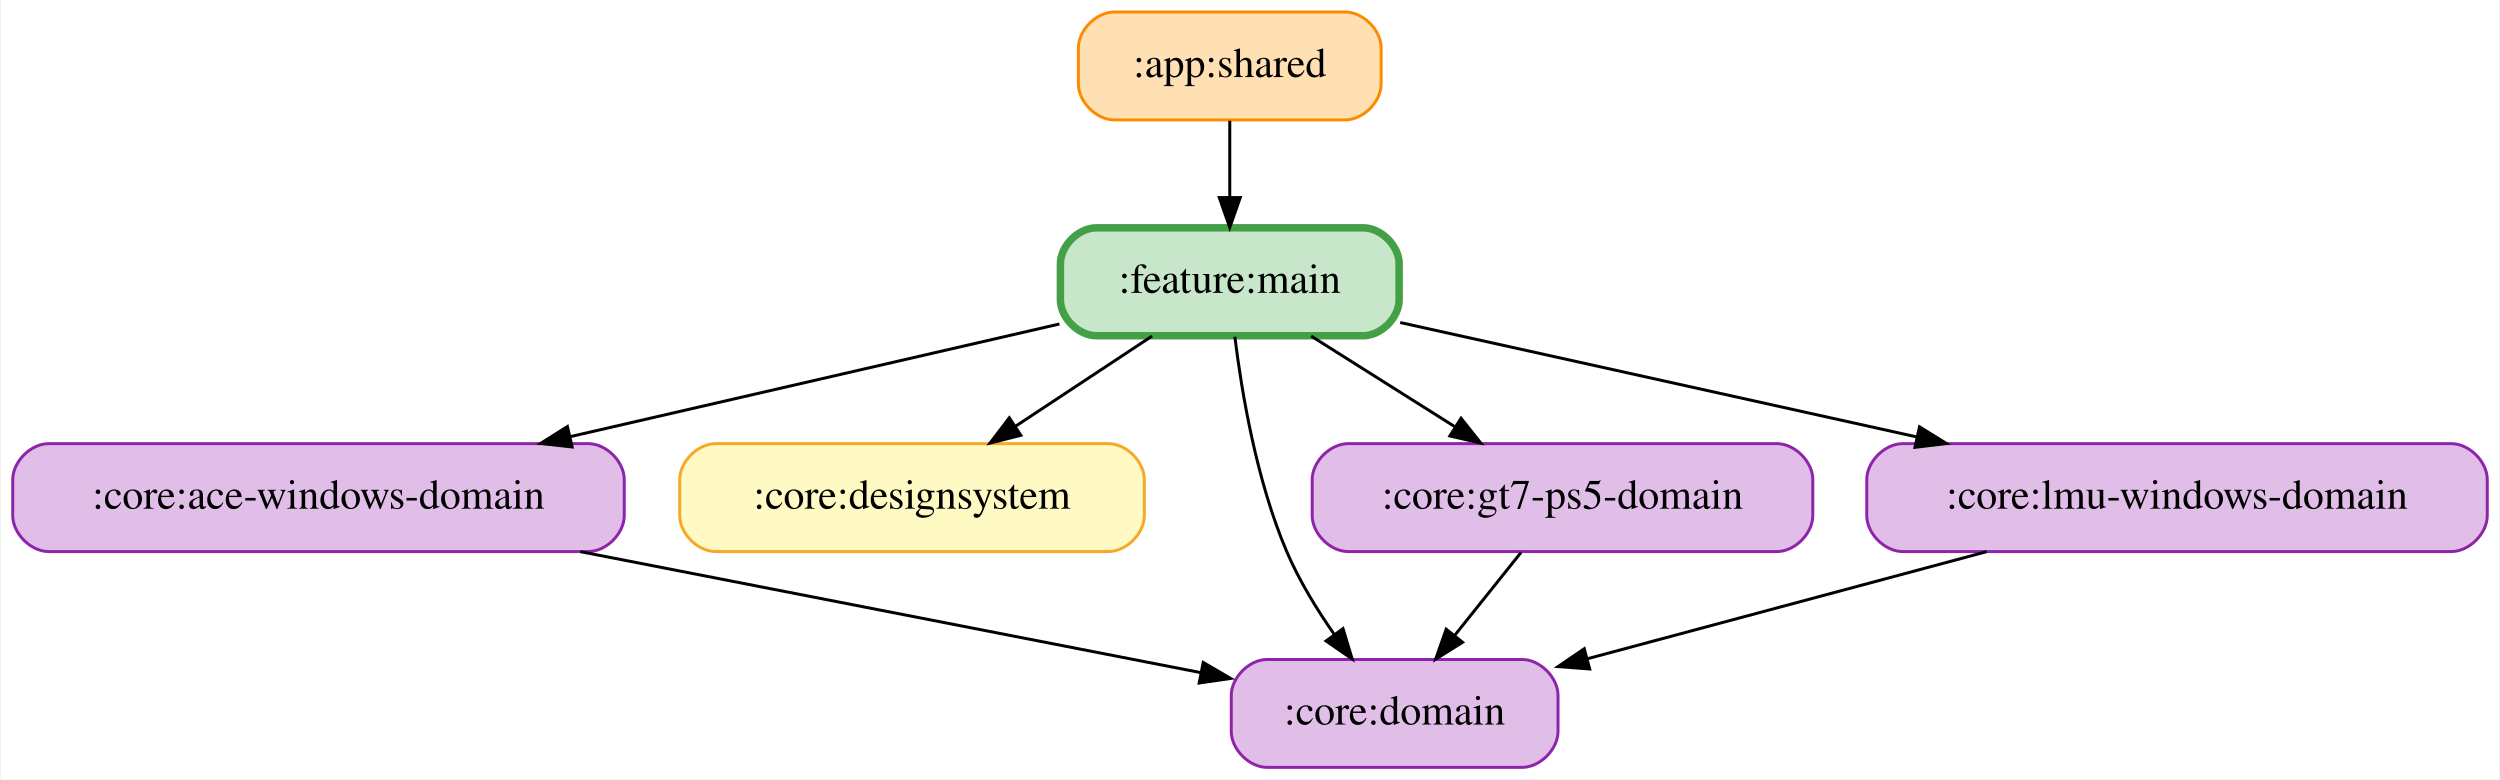
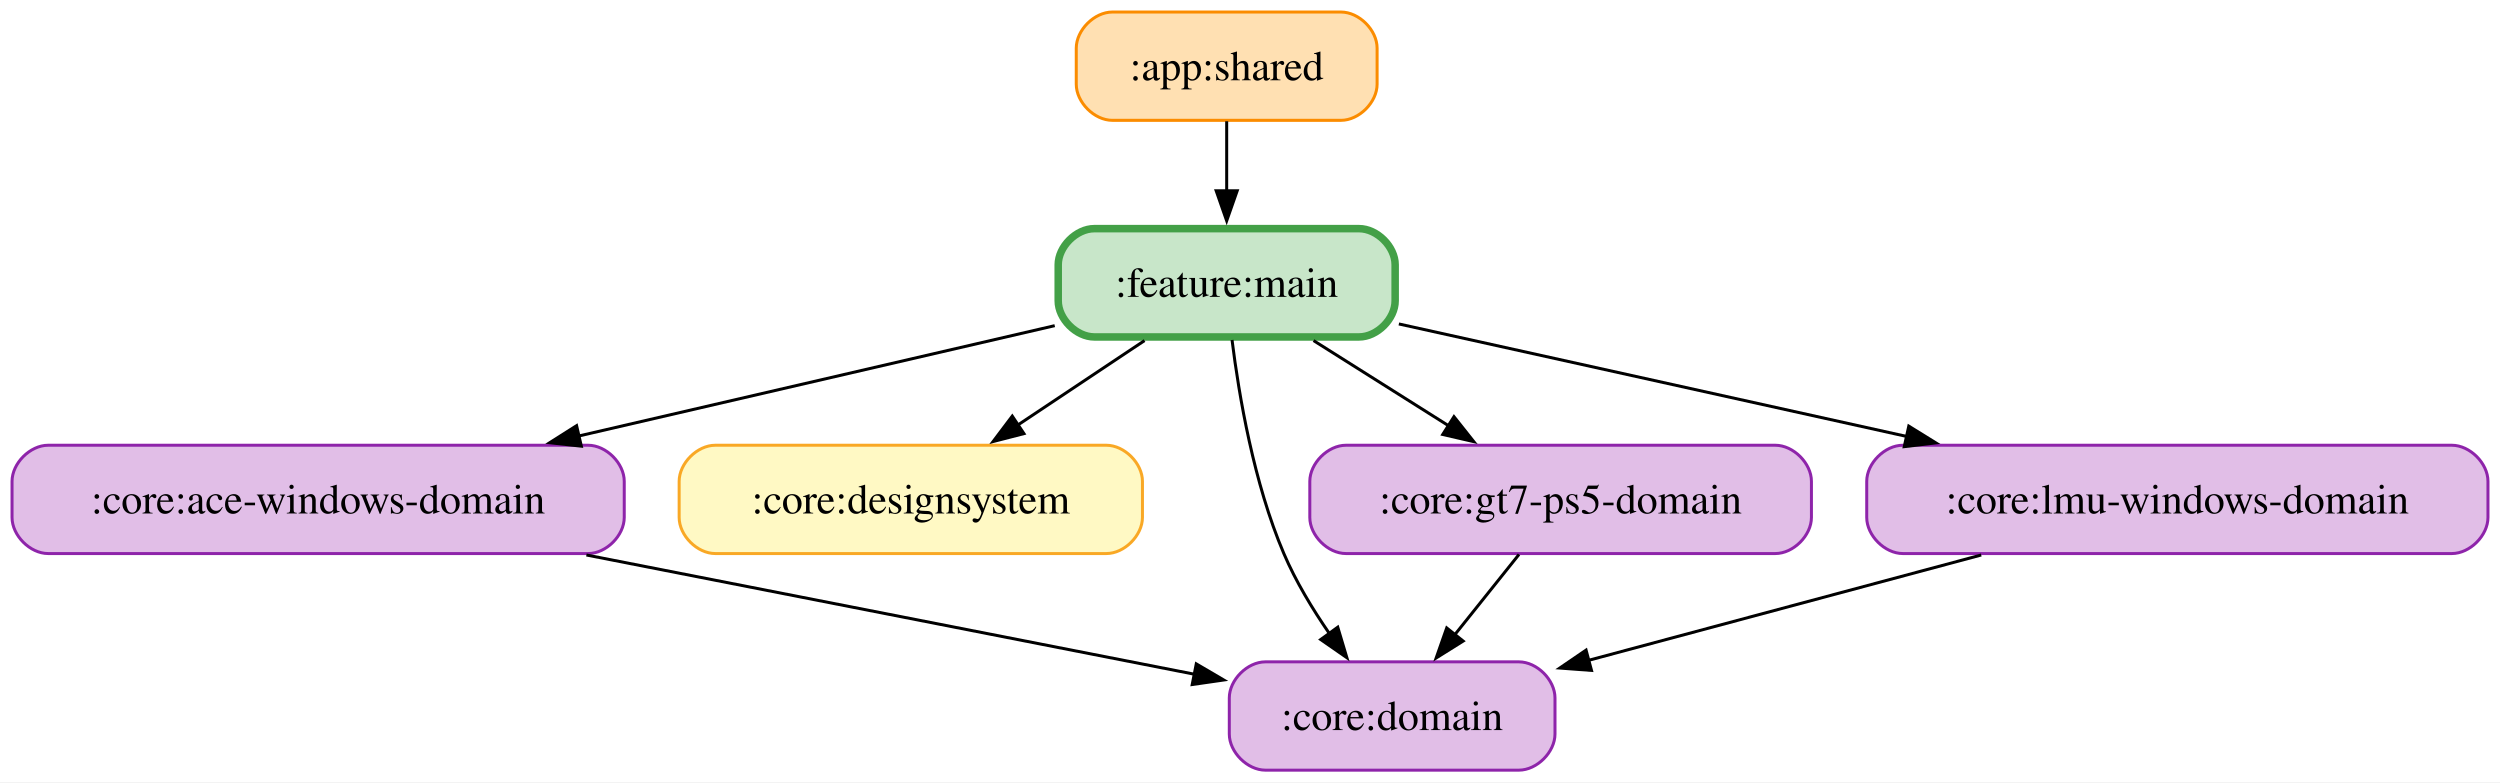
- <svg xmlns="http://www.w3.org/2000/svg" width="834pt" height="260pt" viewBox="0.00 0.00 833.50 260.00">
+ <svg xmlns="http://www.w3.org/2000/svg" width="831pt" height="260pt" viewBox="0.00 0.00 831.00 260.00">
  <g id="graph0" class="graph" transform="scale(1 1) rotate(0) translate(4 256)">
-     <polygon fill="white" stroke="transparent" points="-4,4 -4,-256 829.5,-256 829.5,4 -4,4" />
+     <polygon fill="white" stroke="none" points="-4,4 -4,-256 827,-256 827,4 -4,4" />
    <g id="node1" class="node">
-       <path fill="#ffe0b2" stroke="#fb8c00" d="M444.5,-252C444.5,-252 367.5,-252 367.5,-252 361.5,-252 355.5,-246 355.5,-240 355.5,-240 355.5,-228 355.5,-228 355.5,-222 361.5,-216 367.5,-216 367.5,-216 444.5,-216 444.5,-216 450.5,-216 456.5,-222 456.5,-228 456.5,-228 456.5,-240 456.5,-240 456.5,-246 450.5,-252 444.5,-252" />
-       <text text-anchor="middle" x="406" y="-230.3" font-family="Times,serif" font-size="14.00">:app:shared</text>
+       <path fill="#ffe0b2" stroke="#fb8c00" d="M441.75,-252C441.75,-252 365.75,-252 365.75,-252 359.75,-252 353.75,-246 353.75,-240 353.75,-240 353.75,-228 353.75,-228 353.75,-222 359.75,-216 365.75,-216 365.75,-216 441.75,-216 441.75,-216 447.75,-216 453.75,-222 453.75,-228 453.75,-228 453.75,-240 453.75,-240 453.75,-246 447.75,-252 441.75,-252" />
+       <text xml:space="preserve" text-anchor="middle" x="403.75" y="-229.32" font-family="Times,serif" font-size="14.00">:app:shared</text>
    </g>
    <g id="node7" class="node">
-       <path fill="#c8e6c9" stroke="#43a047" stroke-width="2.5" d="M450.5,-180C450.5,-180 361.5,-180 361.5,-180 355.5,-180 349.5,-174 349.5,-168 349.5,-168 349.5,-156 349.5,-156 349.5,-150 355.5,-144 361.5,-144 361.5,-144 450.5,-144 450.5,-144 456.5,-144 462.5,-150 462.5,-156 462.5,-156 462.5,-168 462.5,-168 462.5,-174 456.5,-180 450.5,-180" />
-       <text text-anchor="middle" x="406" y="-158.3" font-family="Times,serif" font-size="14.00">:feature:main</text>
+       <path fill="#c8e6c9" stroke="#43a047" stroke-width="2.5" d="M447.75,-180C447.75,-180 359.75,-180 359.75,-180 353.75,-180 347.75,-174 347.75,-168 347.75,-168 347.75,-156 347.75,-156 347.75,-150 353.75,-144 359.75,-144 359.75,-144 447.75,-144 447.75,-144 453.75,-144 459.75,-150 459.75,-156 459.75,-156 459.75,-168 459.75,-168 459.75,-174 453.75,-180 447.75,-180" />
+       <text xml:space="preserve" text-anchor="middle" x="403.75" y="-157.32" font-family="Times,serif" font-size="14.00">:feature:main</text>
    </g>
    <g id="edge1" class="edge">
-       <path fill="none" stroke="black" d="M406,-215.7C406,-207.98 406,-198.71 406,-190.11" />
-       <polygon fill="black" stroke="black" points="409.5,-190.1 406,-180.1 402.5,-190.1 409.5,-190.1" />
+       <path fill="none" stroke="black" d="M403.75,-215.7C403.75,-208.71 403.75,-200.44 403.75,-192.55" />
+       <polygon fill="black" stroke="black" points="407.25,-192.59 403.75,-182.59 400.25,-192.59 407.25,-192.59" />
    </g>
    <g id="node2" class="node">
-       <path fill="#e1bee7" stroke="#8e24aa" d="M192,-108C192,-108 12,-108 12,-108 6,-108 0,-102 0,-96 0,-96 0,-84 0,-84 0,-78 6,-72 12,-72 12,-72 192,-72 192,-72 198,-72 204,-78 204,-84 204,-84 204,-96 204,-96 204,-102 198,-108 192,-108" />
-       <text text-anchor="middle" x="102" y="-86.3" font-family="Times,serif" font-size="14.00">:core:ace-windows-domain</text>
+       <path fill="#e1bee7" stroke="#8e24aa" d="M191.5,-108C191.5,-108 12,-108 12,-108 6,-108 0,-102 0,-96 0,-96 0,-84 0,-84 0,-78 6,-72 12,-72 12,-72 191.5,-72 191.5,-72 197.5,-72 203.5,-78 203.5,-84 203.5,-84 203.5,-96 203.5,-96 203.5,-102 197.5,-108 191.5,-108" />
+       <text xml:space="preserve" text-anchor="middle" x="101.75" y="-85.33" font-family="Times,serif" font-size="14.00">:core:ace-windows-domain</text>
    </g>
    <g id="node4" class="node">
-       <path fill="#e1bee7" stroke="#8e24aa" d="M503.5,-36C503.5,-36 418.5,-36 418.5,-36 412.5,-36 406.5,-30 406.5,-24 406.5,-24 406.5,-12 406.5,-12 406.5,-6 412.5,0 418.5,0 418.5,0 503.5,0 503.5,0 509.5,0 515.5,-6 515.5,-12 515.5,-12 515.5,-24 515.5,-24 515.5,-30 509.5,-36 503.5,-36" />
-       <text text-anchor="middle" x="461" y="-14.3" font-family="Times,serif" font-size="14.00">:core:domain</text>
+       <path fill="#e1bee7" stroke="#8e24aa" d="M500.88,-36C500.88,-36 416.62,-36 416.62,-36 410.62,-36 404.62,-30 404.62,-24 404.62,-24 404.62,-12 404.62,-12 404.62,-6 410.62,0 416.62,0 416.62,0 500.88,0 500.88,0 506.88,0 512.88,-6 512.88,-12 512.88,-12 512.88,-24 512.88,-24 512.88,-30 506.88,-36 500.88,-36" />
+       <text xml:space="preserve" text-anchor="middle" x="458.75" y="-13.32" font-family="Times,serif" font-size="14.00">:core:domain</text>
    </g>
    <g id="edge2" class="edge">
-       <path fill="none" stroke="black" d="M189.36,-71.97C253.19,-59.52 338.34,-42.92 396.18,-31.64" />
-       <polygon fill="black" stroke="black" points="397.14,-35.02 406.29,-29.67 395.8,-28.15 397.14,-35.02" />
+       <path fill="none" stroke="black" d="M190.92,-71.52C253.74,-59.2 336.47,-42.98 393.26,-31.84" />
+       <polygon fill="black" stroke="black" points="393.64,-35.33 402.78,-29.97 392.29,-28.46 393.64,-35.33" />
    </g>
    <g id="node3" class="node">
-       <path fill="#fff9c4" stroke="#f9a825" d="M365.5,-108C365.5,-108 234.5,-108 234.5,-108 228.5,-108 222.5,-102 222.5,-96 222.5,-96 222.5,-84 222.5,-84 222.5,-78 228.5,-72 234.5,-72 234.5,-72 365.5,-72 365.5,-72 371.5,-72 377.5,-78 377.5,-84 377.5,-84 377.5,-96 377.5,-96 377.5,-102 371.5,-108 365.5,-108" />
-       <text text-anchor="middle" x="300" y="-86.3" font-family="Times,serif" font-size="14.00">:core:designsystem</text>
+       <path fill="#fff9c4" stroke="#f9a825" d="M363.75,-108C363.75,-108 233.75,-108 233.75,-108 227.75,-108 221.75,-102 221.75,-96 221.75,-96 221.75,-84 221.75,-84 221.75,-78 227.75,-72 233.75,-72 233.75,-72 363.75,-72 363.75,-72 369.75,-72 375.75,-78 375.75,-84 375.75,-84 375.75,-96 375.75,-96 375.75,-102 369.75,-108 363.75,-108" />
+       <text xml:space="preserve" text-anchor="middle" x="298.75" y="-85.33" font-family="Times,serif" font-size="14.00">:core:designsystem</text>
    </g>
    <g id="node5" class="node">
-       <path fill="#e1bee7" stroke="#8e24aa" d="M588.5,-108C588.5,-108 445.5,-108 445.5,-108 439.5,-108 433.5,-102 433.5,-96 433.5,-96 433.5,-84 433.5,-84 433.5,-78 439.5,-72 445.5,-72 445.5,-72 588.5,-72 588.5,-72 594.5,-72 600.5,-78 600.5,-84 600.5,-84 600.5,-96 600.5,-96 600.5,-102 594.5,-108 588.5,-108" />
-       <text text-anchor="middle" x="517" y="-86.3" font-family="Times,serif" font-size="14.00">:core:gt7-ps5-domain</text>
+       <path fill="#e1bee7" stroke="#8e24aa" d="M586.12,-108C586.12,-108 443.38,-108 443.38,-108 437.38,-108 431.38,-102 431.38,-96 431.38,-96 431.38,-84 431.38,-84 431.38,-78 437.38,-72 443.38,-72 443.38,-72 586.12,-72 586.12,-72 592.12,-72 598.12,-78 598.12,-84 598.12,-84 598.12,-96 598.12,-96 598.12,-102 592.12,-108 586.12,-108" />
+       <text xml:space="preserve" text-anchor="middle" x="514.75" y="-85.33" font-family="Times,serif" font-size="14.00">:core:gt7-ps5-domain</text>
    </g>
    <g id="edge3" class="edge">
-       <path fill="none" stroke="black" d="M503.16,-71.7C496.51,-63.39 488.42,-53.28 481.11,-44.14" />
-       <polygon fill="black" stroke="black" points="483.66,-41.73 474.68,-36.1 478.2,-46.1 483.66,-41.73" />
+       <path fill="none" stroke="black" d="M500.91,-71.7C494.46,-63.64 486.67,-53.89 479.54,-44.98" />
+       <polygon fill="black" stroke="black" points="482.36,-42.91 473.38,-37.29 476.89,-47.28 482.36,-42.91" />
    </g>
    <g id="node6" class="node">
-       <path fill="#e1bee7" stroke="#8e24aa" d="M813.5,-108C813.5,-108 630.5,-108 630.5,-108 624.5,-108 618.5,-102 618.5,-96 618.5,-96 618.5,-84 618.5,-84 618.5,-78 624.5,-72 630.5,-72 630.5,-72 813.5,-72 813.5,-72 819.5,-72 825.5,-78 825.5,-84 825.5,-84 825.5,-96 825.5,-96 825.5,-102 819.5,-108 813.5,-108" />
-       <text text-anchor="middle" x="722" y="-86.3" font-family="Times,serif" font-size="14.00">:core:lmu-windows-domain</text>
+       <path fill="#e1bee7" stroke="#8e24aa" d="M811,-108C811,-108 628.5,-108 628.5,-108 622.5,-108 616.5,-102 616.5,-96 616.5,-96 616.5,-84 616.5,-84 616.5,-78 622.5,-72 628.5,-72 628.5,-72 811,-72 811,-72 817,-72 823,-78 823,-84 823,-84 823,-96 823,-96 823,-102 817,-108 811,-108" />
+       <text xml:space="preserve" text-anchor="middle" x="719.75" y="-85.33" font-family="Times,serif" font-size="14.00">:core:lmu-windows-domain</text>
    </g>
    <g id="edge4" class="edge">
-       <path fill="none" stroke="black" d="M658.49,-71.97C618.06,-61.12 565.87,-47.13 525.29,-36.24" />
-       <polygon fill="black" stroke="black" points="526.07,-32.83 515.51,-33.62 524.26,-39.59 526.07,-32.83" />
+       <path fill="none" stroke="black" d="M654.56,-71.52C614.68,-60.82 563.82,-47.18 523.94,-36.48" />
+       <polygon fill="black" stroke="black" points="525.02,-33.15 514.46,-33.94 523.21,-39.91 525.02,-33.15" />
    </g>
    <g id="edge7" class="edge">
-       <path fill="none" stroke="black" d="M349.18,-147.92C303.24,-137.34 237.91,-122.3 185.95,-110.33" />
-       <polygon fill="black" stroke="black" points="186.61,-106.89 176.08,-108.06 185.04,-113.71 186.61,-106.89" />
+       <path fill="none" stroke="black" d="M346.59,-147.75C301.9,-137.39 239.05,-122.82 188.22,-111.04" />
+       <polygon fill="black" stroke="black" points="189.24,-107.69 178.71,-108.84 187.66,-114.51 189.24,-107.69" />
    </g>
    <g id="edge9" class="edge">
-       <path fill="none" stroke="black" d="M380.07,-143.88C366.34,-134.81 349.29,-123.55 334.46,-113.76" />
-       <polygon fill="black" stroke="black" points="336.3,-110.78 326.03,-108.19 332.45,-116.62 336.3,-110.78" />
+       <path fill="none" stroke="black" d="M376.44,-142.79C363.5,-134.17 347.89,-123.76 334.07,-114.55" />
+       <polygon fill="black" stroke="black" points="336.36,-111.87 326.1,-109.23 332.48,-117.69 336.36,-111.87" />
    </g>
    <g id="edge5" class="edge">
-       <path fill="none" stroke="black" d="M407.7,-143.67C409.95,-125.29 414.89,-95.69 425,-72 429.08,-62.43 434.99,-52.78 440.84,-44.39" />
-       <polygon fill="black" stroke="black" points="443.78,-46.29 446.84,-36.15 438.12,-42.17 443.78,-46.29" />
+       <path fill="none" stroke="black" d="M405.53,-142.99C407.82,-124.56 412.76,-95.39 422.75,-72 426.66,-62.84 432.24,-53.6 437.85,-45.46" />
+       <polygon fill="black" stroke="black" points="440.67,-47.53 443.7,-37.38 435,-43.42 440.67,-47.53" />
    </g>
    <g id="edge6" class="edge">
-       <path fill="none" stroke="black" d="M433.15,-143.88C447.53,-134.81 465.38,-123.55 480.91,-113.76" />
-       <polygon fill="black" stroke="black" points="483.15,-116.48 489.74,-108.19 479.42,-110.56 483.15,-116.48" />
+       <path fill="none" stroke="black" d="M432.62,-142.79C446.43,-134.08 463.12,-123.56 477.83,-114.28" />
+       <polygon fill="black" stroke="black" points="479.3,-117.5 485.89,-109.2 475.56,-111.58 479.3,-117.5" />
    </g>
    <g id="edge8" class="edge">
-       <path fill="none" stroke="black" d="M462.86,-148.4C510.79,-137.79 580.13,-122.43 635.03,-110.27" />
-       <polygon fill="black" stroke="black" points="636.1,-113.61 645.1,-108.03 634.58,-106.78 636.1,-113.61" />
+       <path fill="none" stroke="black" d="M460.98,-148.32C508.06,-137.89 575.65,-122.92 629.94,-110.89" />
+       <polygon fill="black" stroke="black" points="630.48,-114.36 639.49,-108.78 628.97,-107.53 630.48,-114.36" />
    </g>
  </g>
</svg>
